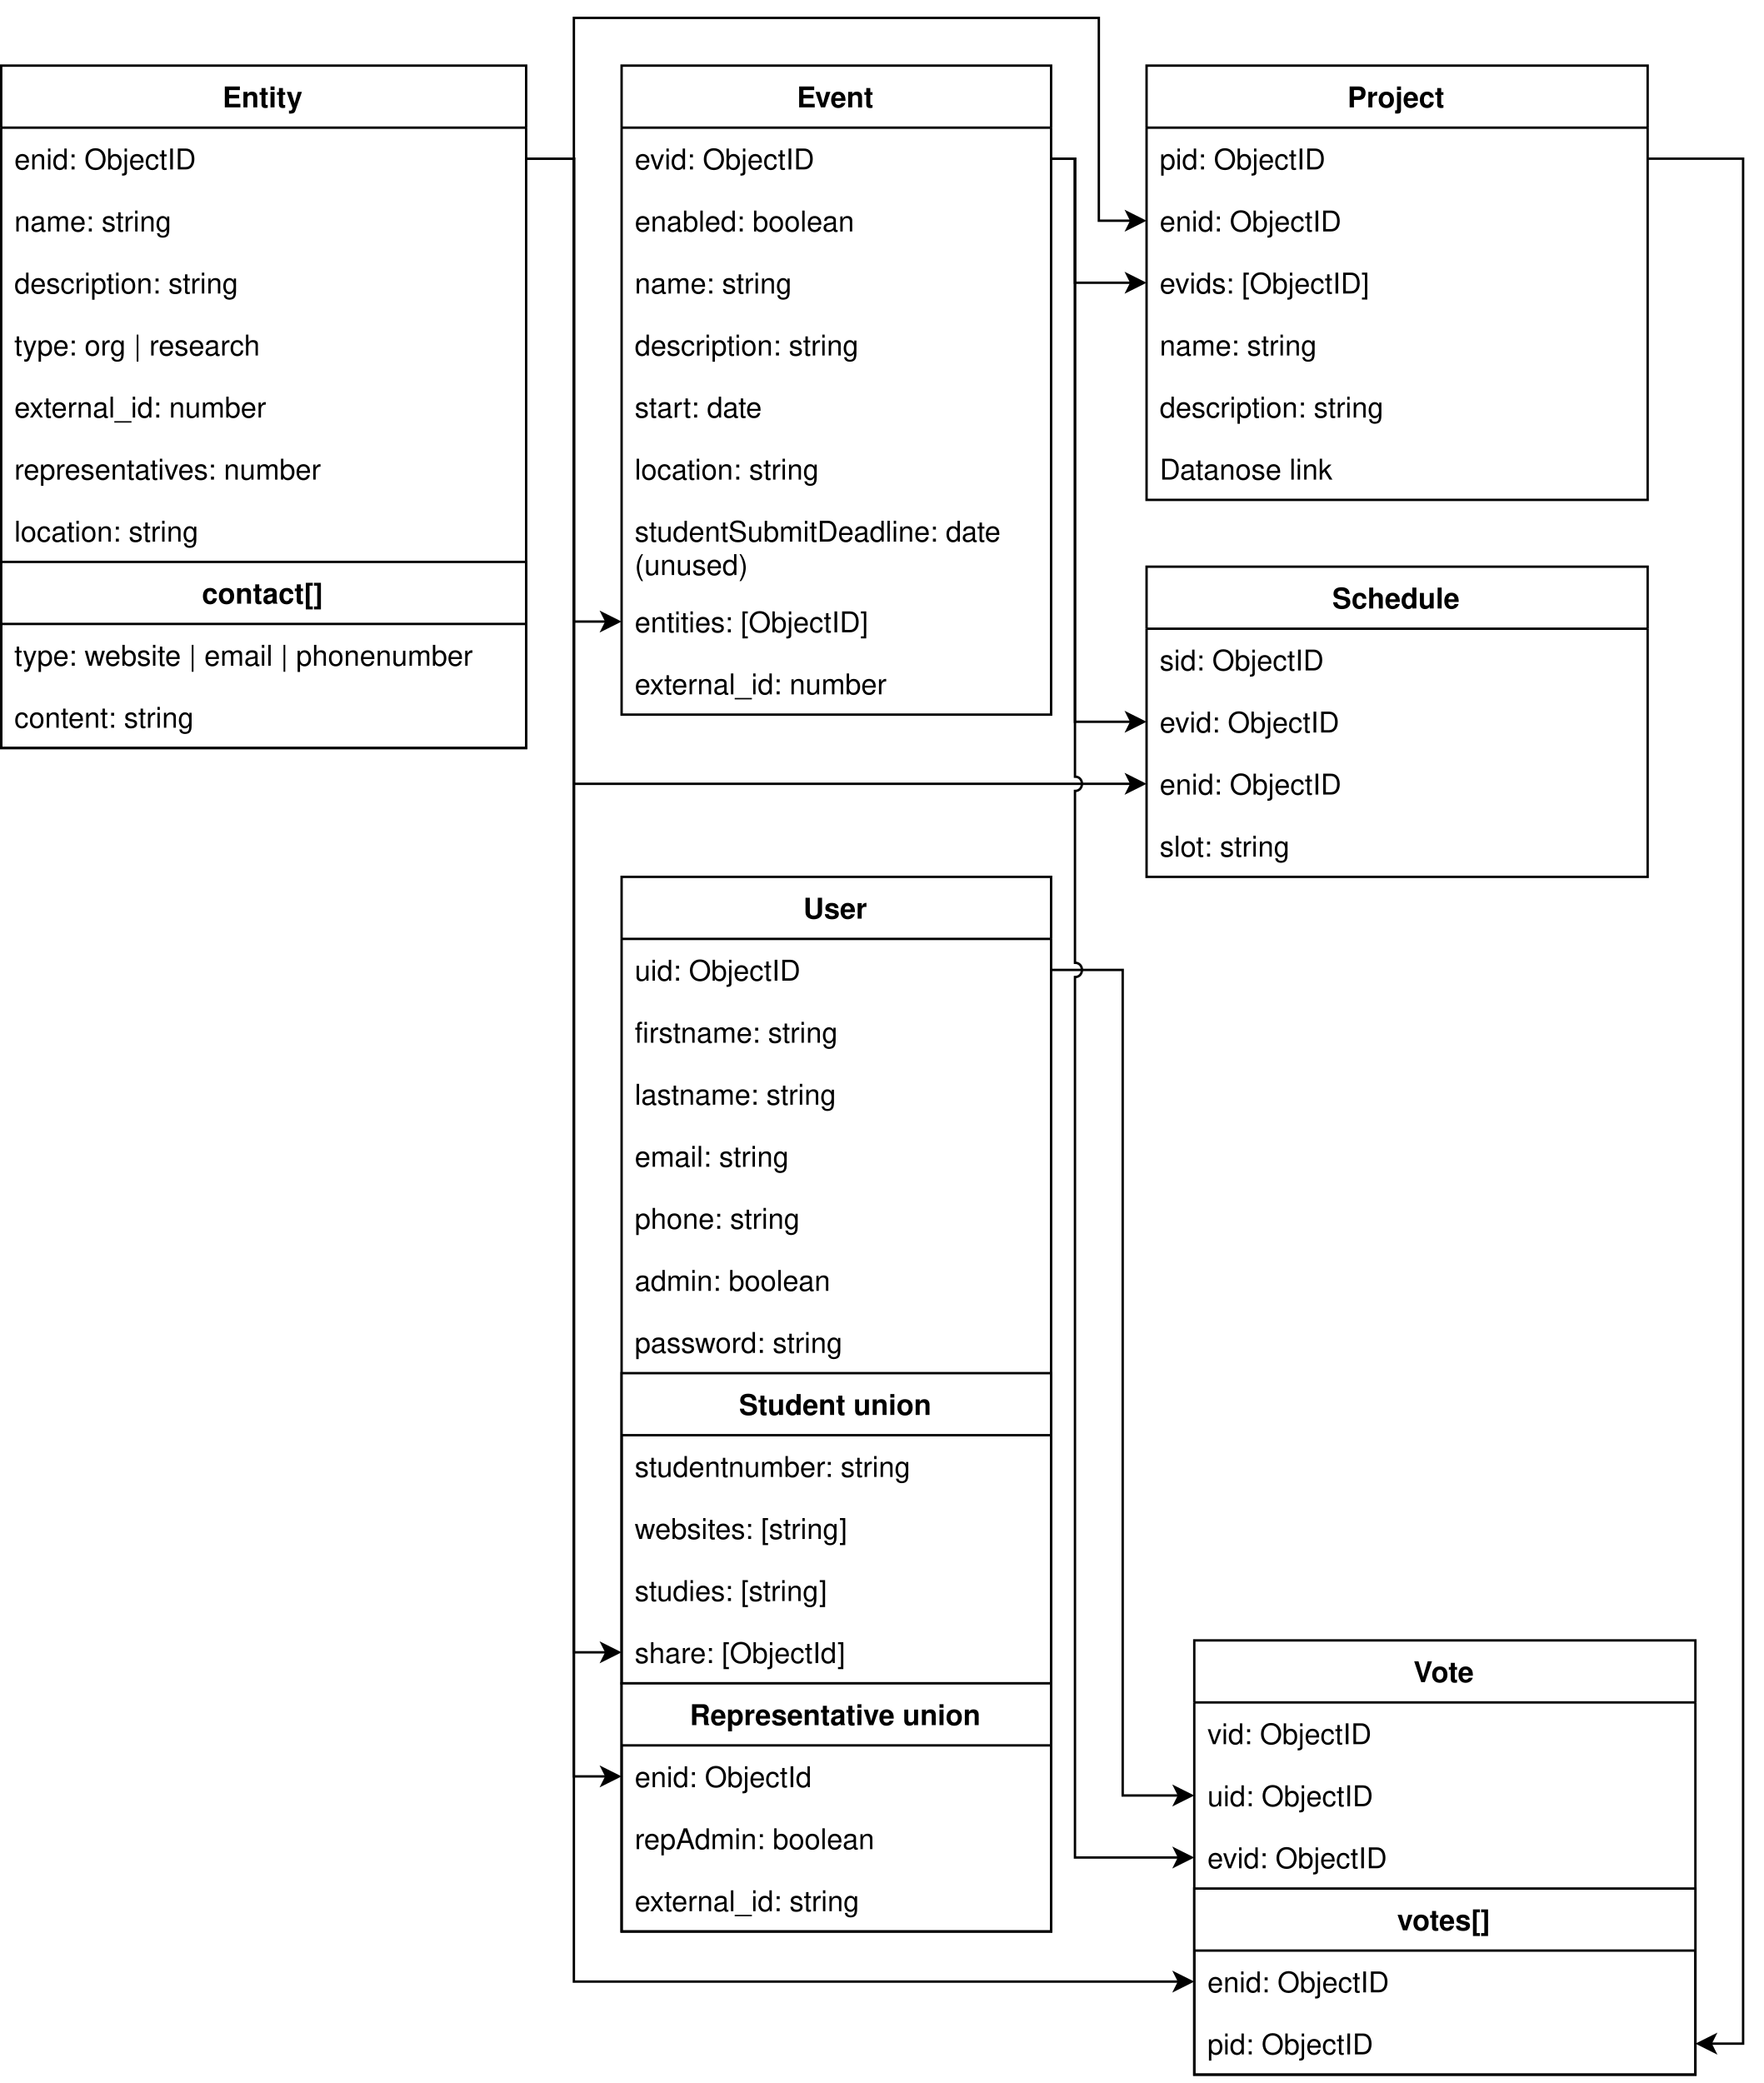
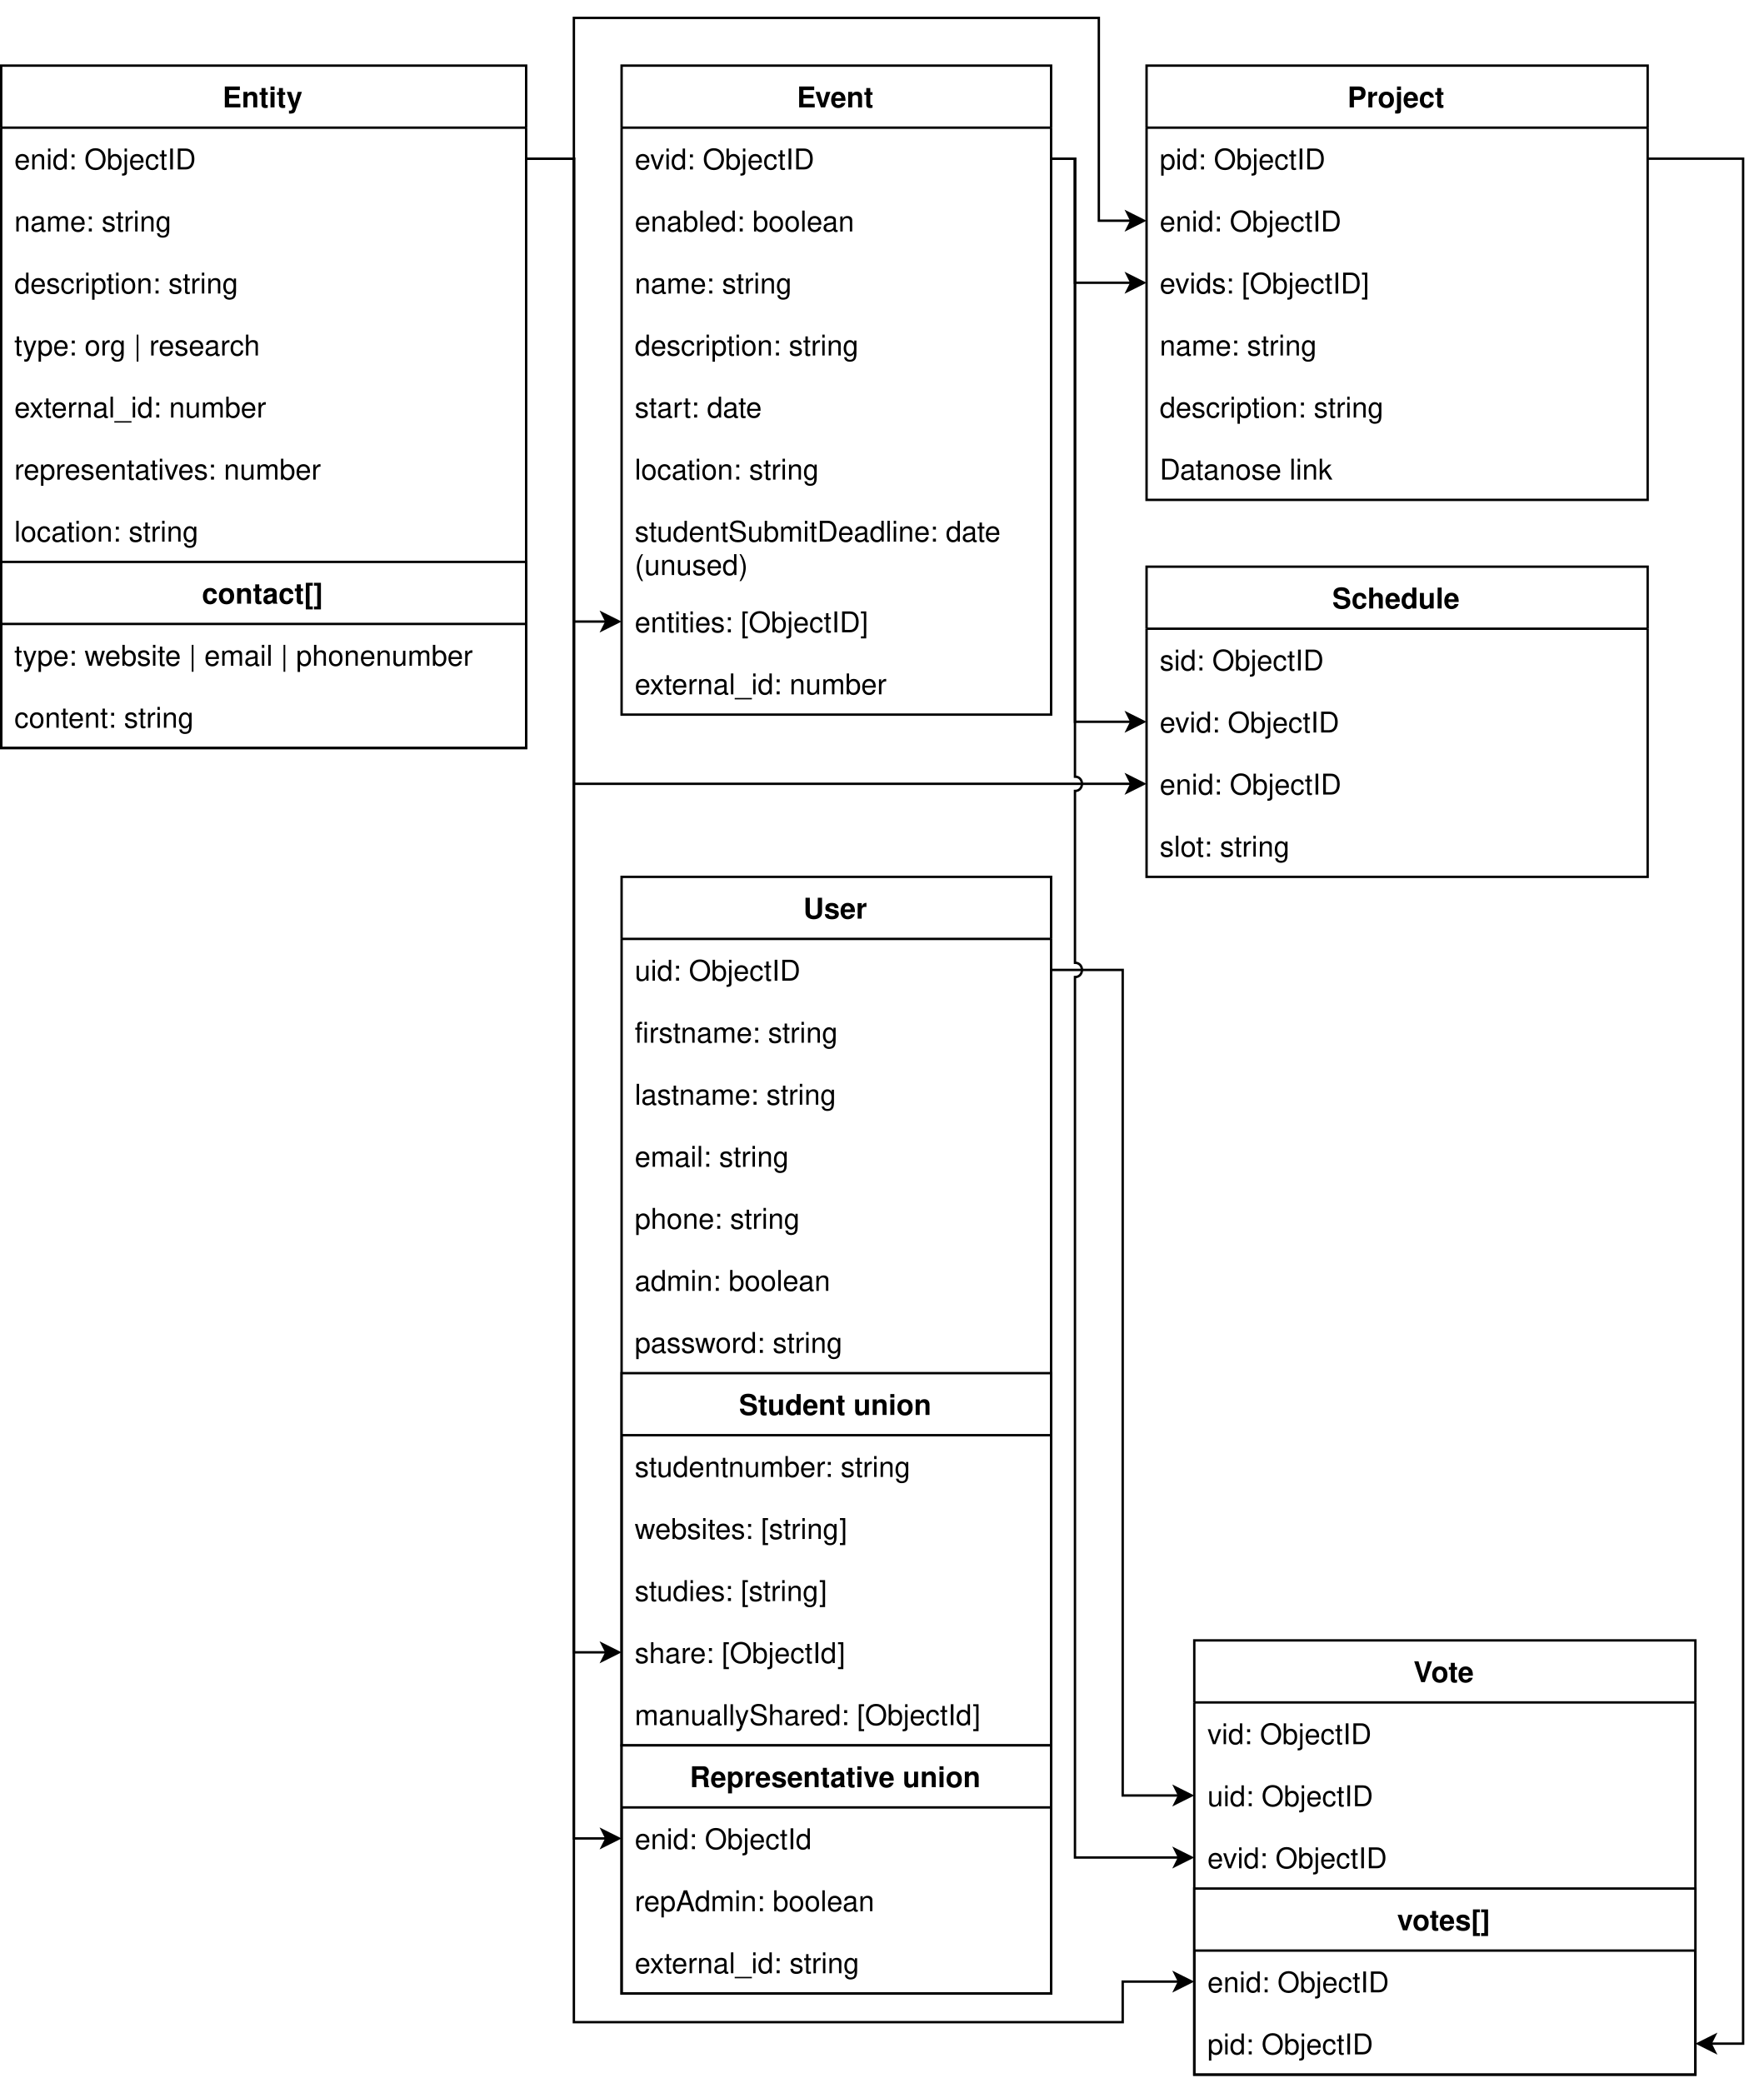
- <svg xmlns="http://www.w3.org/2000/svg" version="1.1" width="739px" height="873px" viewBox="-0.5 -0.5 739 873" content="&lt;mxfile host=&quot;app.diagrams.net&quot; modified=&quot;2023-01-10T12:25:23.133Z&quot; agent=&quot;5.0 (X11; Linux x86_64) AppleWebKit/537.36 (KHTML, like Gecko) Chrome/108.0.0.0 Safari/537.36&quot; version=&quot;20.8.3&quot; etag=&quot;_aowlCFO_3AllGhzzz8r&quot; type=&quot;google&quot;&gt;&lt;diagram id=&quot;UFFYGuKvF64gjEdGoEtq&quot;&gt;7V3bbuM2EP2aAO1DC+tq5zFxsm2BLLrYoO32qWAkxuKuTAoUlcT79SUlypZNJpFtSrnsAAFijilR5BmSM0cz9EkwXz78xlGRfWQpzk/8SfpwElyc+L4/9Tz5T0lWjWQaTxvBgpO0EXkbwTX5jrVwoqUVSXG5VVEwlgtSbAsTRilOxJYMcc7ut6vdsny71QItsCG4TlBuSv8hqcga6cyfbuS/Y7LI2pa9+LT5ZonayronZYZSdt8RBZcnwZwzJppPy4c5ztXgtePSXPfhkW/XD8YxFX0u8JsL7lBe6b5dUkHESj+dWLVdLu/JMkdUls5vGRXX+htPllFOFlR+TmSbmEvBHeaCyNE6018IVkhpkpE8vUIrVqknKwVKvrWl84xx8l3eFuX6nvJrLjTwfrxV41pdKcUTKeW4lHU+td31dkQf0cNWxStUCi1IWJ6joiQ3624sEV8Qes6EYEtdSQ+O7A5+eHSAvTVsUt8xW2LB5fBN9AW/+KGGWut6EOjy/UZz1uqQdbTGn8VaY7W2LtY3X7f3WWo3ogvZh3WDUbzTnme2N7U1t9MayiWYFAl8ziqall0tkh86Xd2Iat2y61lg6Bmm6rszKfzz5qvsxh8Xhs7JURe1LnD2Dc9ZzqRyXVDWKCHJ8x1Rq4c5vhWPamFZoITQxVVd5yLcSD7roVAiJq+9zet5mZE0xVRpEBNIoEZdlG4UjFBRj1V0Lv/kiM4nv0YnkXzwuSx7m7L8U9W5mDMq+4JIrTlY6uI9VvrYT818u5qtttF7Vqme0KkteJ/AMjSwpGiJGyxl/+RYApKHIxn54yEZGUjKbTXhpBCEUQDUDaDT2XiAxgagYlXoqcm4hHFyMpU3mcjtECOeZIDr4bh6k3A8YKfm/vlQ78/5f+02SqvljTS/ANHDEe1tmjlAdGYgynGh5qW0cQW5U+4NoOoE1WhE2+jUQDVnCYLt1CGcsxENpNZ36uCZKCc0EfVYmC4LuMkH+i+TnlZSa029B6e4pcGs5to9vimJwGuTDS8RydelIpMrAewNPdiZydN6N+Le4Jlkm1pM6keFvcEJnGM6z57JaV3eqQeFPcENdeo/T5x6Mxu4U/8d7REm24bvgDnda80I9t0C7GrlYs0wGTdM1dBoQG8YyzGigOcReFr2gOHwNAk34MIdYmnhTofD0uTYgA13D6mNNh0OU5Nlq82jBs0UKf8KsDwcy94mmQssgVsbHlALVzoYoL5JrpWikuMkrqubJRGyc2lOKO5OVtmsssuD858qWpU4/RngPgZuC5dqhTt4gnXrDbfJdmEVa0TaVx1yANYOjYVaBWD38Gn8ERdm3+S14OXkAJiGY67NgYEVThe45a5kVzO2YBLhy41UDmBFU+XK1sO3qXPFFDA1U/QVC7HS5BSqBFP0lFi21BV+IOJL5/O/6lZyiJvSRctI1YVVW6Cya1+6hc5Vqri5rC611zX9U53aAqRkFU+0SI+BNBgXuB3b/iwWx3n9Infr9kdhYlJBnzhTC6aBFVCOB1KOfYI1PcucW++k+3GOfdobn3O0xIUVQDnu9Qo7fHopt7x1smmVk5XcpKgg9NYpmraXToOhaQkEuyMpWNCuQbVFbQ4GqslSAYvsEEtrpOZgYJo0FdDIA2Da1zJzgWlgMlUXcnAoK5UtlxP6DbA8BktbhOZgWHoGVj+eZ9tGFWy5tlMTuGNd2/rSM87RqlNBa9/mzp+UoOMUeTtOkc6e/NCzfqifaKMQzRMc6g4FPmiMlQuJX1phnlOQnUieRxVoN9Jo3/qnkVuFMyPLrpMMp1Vuvq4EpscN0xOFfZme1hh4D0xPYFKKJXAD+5g2wd7BZcNZNpbgMggVdInmmExPALzdwGiOSfEEJm9X5uqQD6ADnGA5KsXTRkP80A6BzYVsd6A370LGE8cW/SlojM2FDN6KCxkHbjmF0GQU/yotATLg3h3o3u3M56npbVljZ8LQf0az3pB3F5oRdxVYkPtYHeHe2aODRWS1itkB85bwUsCbQoeAjpk7FJosX44AT6d4jpk/FFoyNeucfQDTDZijZg6Flhi4jFGYms7QHDN3KDTJNJQuCYWsW2dwjpk5FJpsWoHK8p7xFOanK0D75gY5AdSMgLtuUsGksKIqcAo8Y1dOi+WoJSuw+77p3Pf+Azu/Zhyezi7UuUiwUPTVp9nT+jTiwh+ZtJk+J2sTAa0hhfjno1Ad0xOOTJ5KTVUCoDoGdUx3uFWgLqiZfNTdTIUUQD0O1FHd4sgkrT5vHVsL9pprey0I+tprrSK8h3PPIgubthv+ksK68ZReRa/n3LPIZNM4Ls6AgnEJ6KgmmyU6bffMB/CtjoZ0VINtakAFMSqdnegljnyITF7sb2Y5tAyMq8cm2DNhIju2z+npj3jeQ2RSZRA3vt8yvjdFNlhwamxSZBD04xLMMZMAYsuZaTA1XaI5ZhJAbFJid0xR1/BbIvtt6s9g2jsZ4D39mEgMP7F57FLRzM/XsYub9BccweUSzFF38ciA6rV71p5zz7o9VK7rWscv6FrH8ZsDZRy6w39BTICCsmLS7u2vPk3K8/TZFa7ypGJItdzk8WypxOQFp+m7z2b8Wi2LtjuIJ/1gsmXExv0pydedEetNZkdlQMoiZyrhfVOdoyL7yFKsavwP&lt;/diagram&gt;&lt;/mxfile&gt;">
+ <svg xmlns="http://www.w3.org/2000/svg" version="1.1" width="739px" height="873px" viewBox="-0.5 -0.5 739 873" style="background-color: rgb(255, 255, 255);">
  <defs>
    <clipPath id="mx-clip-4-58-212-26-0">
      <rect x="4" y="58" width="212" height="26" />
    </clipPath>
    <clipPath id="mx-clip-4-84-212-26-0">
      <rect x="4" y="84" width="212" height="26" />
    </clipPath>
    <clipPath id="mx-clip-4-110-212-26-0">
      <rect x="4" y="110" width="212" height="26" />
    </clipPath>
    <clipPath id="mx-clip-4-136-212-26-0">
      <rect x="4" y="136" width="212" height="26" />
    </clipPath>
    <clipPath id="mx-clip-4-162-212-26-0">
      <rect x="4" y="162" width="212" height="26" />
    </clipPath>
    <clipPath id="mx-clip-4-188-212-26-0">
      <rect x="4" y="188" width="212" height="26" />
    </clipPath>
    <clipPath id="mx-clip-4-214-212-26-0">
      <rect x="4" y="214" width="212" height="26" />
    </clipPath>
    <clipPath id="mx-clip-4-266-212-26-0">
      <rect x="4" y="266" width="212" height="26" />
    </clipPath>
    <clipPath id="mx-clip-4-292-212-26-0">
      <rect x="4" y="292" width="212" height="26" />
    </clipPath>
    <clipPath id="mx-clip-264-58-172-26-0">
      <rect x="264" y="58" width="172" height="26" />
    </clipPath>
    <clipPath id="mx-clip-264-84-172-26-0">
      <rect x="264" y="84" width="172" height="26" />
    </clipPath>
    <clipPath id="mx-clip-264-110-172-26-0">
      <rect x="264" y="110" width="172" height="26" />
    </clipPath>
    <clipPath id="mx-clip-264-136-172-26-0">
      <rect x="264" y="136" width="172" height="26" />
    </clipPath>
    <clipPath id="mx-clip-264-162-172-26-0">
      <rect x="264" y="162" width="172" height="26" />
    </clipPath>
    <clipPath id="mx-clip-264-188-172-26-0">
      <rect x="264" y="188" width="172" height="26" />
    </clipPath>
    <clipPath id="mx-clip-264-214-172-38-0">
      <rect x="264" y="214" width="172" height="38" />
    </clipPath>
    <clipPath id="mx-clip-264-252-172-26-0">
      <rect x="264" y="252" width="172" height="26" />
    </clipPath>
    <clipPath id="mx-clip-264-278-172-26-0">
      <rect x="264" y="278" width="172" height="26" />
    </clipPath>
    <clipPath id="mx-clip-484-58-202-26-0">
      <rect x="484" y="58" width="202" height="26" />
    </clipPath>
    <clipPath id="mx-clip-484-84-202-26-0">
      <rect x="484" y="84" width="202" height="26" />
    </clipPath>
    <clipPath id="mx-clip-484-110-202-26-0">
      <rect x="484" y="110" width="202" height="26" />
    </clipPath>
    <clipPath id="mx-clip-484-136-202-26-0">
      <rect x="484" y="136" width="202" height="26" />
    </clipPath>
    <clipPath id="mx-clip-484-162-202-26-0">
      <rect x="484" y="162" width="202" height="26" />
    </clipPath>
    <clipPath id="mx-clip-484-188-202-26-0">
      <rect x="484" y="188" width="202" height="26" />
    </clipPath>
    <clipPath id="mx-clip-484-268-202-26-0">
      <rect x="484" y="268" width="202" height="26" />
    </clipPath>
    <clipPath id="mx-clip-484-294-202-26-0">
      <rect x="484" y="294" width="202" height="26" />
    </clipPath>
    <clipPath id="mx-clip-484-320-202-26-0">
      <rect x="484" y="320" width="202" height="26" />
    </clipPath>
    <clipPath id="mx-clip-484-346-202-26-0">
      <rect x="484" y="346" width="202" height="26" />
    </clipPath>
    <clipPath id="mx-clip-264-398-172-26-0">
      <rect x="264" y="398" width="172" height="26" />
    </clipPath>
    <clipPath id="mx-clip-264-424-172-26-0">
      <rect x="264" y="424" width="172" height="26" />
    </clipPath>
    <clipPath id="mx-clip-264-450-172-26-0">
      <rect x="264" y="450" width="172" height="26" />
    </clipPath>
    <clipPath id="mx-clip-264-476-172-26-0">
      <rect x="264" y="476" width="172" height="26" />
    </clipPath>
    <clipPath id="mx-clip-264-502-172-26-0">
      <rect x="264" y="502" width="172" height="26" />
    </clipPath>
    <clipPath id="mx-clip-264-528-172-26-0">
      <rect x="264" y="528" width="172" height="26" />
    </clipPath>
    <clipPath id="mx-clip-264-554-172-26-0">
      <rect x="264" y="554" width="172" height="26" />
    </clipPath>
    <clipPath id="mx-clip-264-606-172-26-0">
      <rect x="264" y="606" width="172" height="26" />
    </clipPath>
    <clipPath id="mx-clip-264-632-172-26-0">
      <rect x="264" y="632" width="172" height="26" />
    </clipPath>
    <clipPath id="mx-clip-264-658-172-26-0">
      <rect x="264" y="658" width="172" height="26" />
    </clipPath>
    <clipPath id="mx-clip-264-684-172-26-0">
      <rect x="264" y="684" width="172" height="26" />
    </clipPath>
-     <clipPath id="mx-clip-264-736-172-26-0">
-       <rect x="264" y="736" width="172" height="26" />
+     <clipPath id="mx-clip-264-710-172-26-0">
+       <rect x="264" y="710" width="172" height="26" />
    </clipPath>
    <clipPath id="mx-clip-264-762-172-26-0">
      <rect x="264" y="762" width="172" height="26" />
    </clipPath>
    <clipPath id="mx-clip-264-788-172-26-0">
      <rect x="264" y="788" width="172" height="26" />
+     </clipPath>
+     <clipPath id="mx-clip-264-814-172-26-0">
+       <rect x="264" y="814" width="172" height="26" />
    </clipPath>
    <clipPath id="mx-clip-504-718-202-26-0">
      <rect x="504" y="718" width="202" height="26" />
    </clipPath>
    <clipPath id="mx-clip-504-744-202-26-0">
      <rect x="504" y="744" width="202" height="26" />
    </clipPath>
    <clipPath id="mx-clip-504-770-202-26-0">
      <rect x="504" y="770" width="202" height="26" />
    </clipPath>
    <clipPath id="mx-clip-504-822-202-26-0">
      <rect x="504" y="822" width="202" height="26" />
    </clipPath>
    <clipPath id="mx-clip-504-848-202-26-0">
      <rect x="504" y="848" width="202" height="26" />
    </clipPath>
  </defs>
  <g>
    <path d="M 0 53 L 0 27 L 220 27 L 220 53" fill="rgb(255, 255, 255)" stroke="rgb(0, 0, 0)" stroke-miterlimit="10" pointer-events="all" />
    <path d="M 0 53 L 0 313 L 220 313 L 220 53" fill="none" stroke="rgb(0, 0, 0)" stroke-miterlimit="10" pointer-events="none" />
    <path d="M 0 53 L 220 53" fill="none" stroke="rgb(0, 0, 0)" stroke-miterlimit="10" pointer-events="none" />
    <g fill="rgb(0, 0, 0)" font-family="Helvetica" font-weight="bold" pointer-events="none" text-anchor="middle" font-size="12px">
      <text x="109.5" y="44.5">Entity</text>
    </g>
    <g fill="rgb(0, 0, 0)" font-family="Helvetica" pointer-events="none" clip-path="url(#mx-clip-4-58-212-26-0)" font-size="12px">
      <text x="5.5" y="70.5">enid: ObjectID</text>
    </g>
    <g fill="rgb(0, 0, 0)" font-family="Helvetica" pointer-events="none" clip-path="url(#mx-clip-4-84-212-26-0)" font-size="12px">
      <text x="5.5" y="96.5">name: string</text>
    </g>
    <g fill="rgb(0, 0, 0)" font-family="Helvetica" pointer-events="none" clip-path="url(#mx-clip-4-110-212-26-0)" font-size="12px">
      <text x="5.5" y="122.5">description: string</text>
    </g>
    <g fill="rgb(0, 0, 0)" font-family="Helvetica" pointer-events="none" clip-path="url(#mx-clip-4-136-212-26-0)" font-size="12px">
      <text x="5.5" y="148.5">type: org | research</text>
    </g>
    <g fill="rgb(0, 0, 0)" font-family="Helvetica" pointer-events="none" clip-path="url(#mx-clip-4-162-212-26-0)" font-size="12px">
      <text x="5.5" y="174.5">external_id: number</text>
    </g>
    <g fill="rgb(0, 0, 0)" font-family="Helvetica" pointer-events="none" clip-path="url(#mx-clip-4-188-212-26-0)" font-size="12px">
      <text x="5.5" y="200.5">representatives: number</text>
    </g>
    <g fill="rgb(0, 0, 0)" font-family="Helvetica" pointer-events="none" clip-path="url(#mx-clip-4-214-212-26-0)" font-size="12px">
      <text x="5.5" y="226.5">location: string</text>
    </g>
    <path d="M 0 261 L 0 235 L 220 235 L 220 261" fill="rgb(255, 255, 255)" stroke="rgb(0, 0, 0)" stroke-miterlimit="10" pointer-events="none" />
    <path d="M 0 261 L 0 313 L 220 313 L 220 261" fill="none" stroke="rgb(0, 0, 0)" stroke-miterlimit="10" pointer-events="none" />
    <path d="M 0 261 L 220 261" fill="none" stroke="rgb(0, 0, 0)" stroke-miterlimit="10" pointer-events="none" />
    <g fill="rgb(0, 0, 0)" font-family="Helvetica" font-weight="bold" pointer-events="none" text-anchor="middle" font-size="12px">
      <text x="109.5" y="252.5">contact[]</text>
    </g>
    <g fill="rgb(0, 0, 0)" font-family="Helvetica" pointer-events="none" clip-path="url(#mx-clip-4-266-212-26-0)" font-size="12px">
      <text x="5.5" y="278.5">type: website | email | phonenumber</text>
    </g>
    <g fill="rgb(0, 0, 0)" font-family="Helvetica" pointer-events="none" clip-path="url(#mx-clip-4-292-212-26-0)" font-size="12px">
      <text x="5.5" y="304.5">content: string</text>
    </g>
    <path d="M 260 53 L 260 27 L 440 27 L 440 53" fill="rgb(255, 255, 255)" stroke="rgb(0, 0, 0)" stroke-miterlimit="10" pointer-events="none" />
    <path d="M 260 53 L 260 299 L 440 299 L 440 53" fill="none" stroke="rgb(0, 0, 0)" stroke-miterlimit="10" pointer-events="none" />
    <path d="M 260 53 L 440 53" fill="none" stroke="rgb(0, 0, 0)" stroke-miterlimit="10" pointer-events="none" />
    <g fill="rgb(0, 0, 0)" font-family="Helvetica" font-weight="bold" pointer-events="none" text-anchor="middle" font-size="12px">
      <text x="349.5" y="44.5">Event</text>
    </g>
    <g fill="rgb(0, 0, 0)" font-family="Helvetica" pointer-events="none" clip-path="url(#mx-clip-264-58-172-26-0)" font-size="12px">
      <text x="265.5" y="70.5">evid: ObjectID</text>
    </g>
    <g fill="rgb(0, 0, 0)" font-family="Helvetica" pointer-events="none" clip-path="url(#mx-clip-264-84-172-26-0)" font-size="12px">
      <text x="265.5" y="96.5">enabled: boolean</text>
    </g>
    <g fill="rgb(0, 0, 0)" font-family="Helvetica" pointer-events="none" clip-path="url(#mx-clip-264-110-172-26-0)" font-size="12px">
      <text x="265.5" y="122.5">name: string</text>
    </g>
    <g fill="rgb(0, 0, 0)" font-family="Helvetica" pointer-events="none" clip-path="url(#mx-clip-264-136-172-26-0)" font-size="12px">
      <text x="265.5" y="148.5">description: string</text>
    </g>
    <g fill="rgb(0, 0, 0)" font-family="Helvetica" pointer-events="none" clip-path="url(#mx-clip-264-162-172-26-0)" font-size="12px">
      <text x="265.5" y="174.5">start: date</text>
    </g>
    <g fill="rgb(0, 0, 0)" font-family="Helvetica" pointer-events="none" clip-path="url(#mx-clip-264-188-172-26-0)" font-size="12px">
      <text x="265.5" y="200.5">location: string</text>
    </g>
    <g fill="rgb(0, 0, 0)" font-family="Helvetica" pointer-events="none" clip-path="url(#mx-clip-264-214-172-38-0)" font-size="12px">
      <text x="265.5" y="226.5">studentSubmitDeadline: date</text>
      <text x="265.5" y="240.5">(unused)</text>
    </g>
    <g fill="rgb(0, 0, 0)" font-family="Helvetica" pointer-events="none" clip-path="url(#mx-clip-264-252-172-26-0)" font-size="12px">
      <text x="265.5" y="264.5">entities: [ObjectID]</text>
    </g>
    <g fill="rgb(0, 0, 0)" font-family="Helvetica" pointer-events="none" clip-path="url(#mx-clip-264-278-172-26-0)" font-size="12px">
      <text x="265.5" y="290.5">external_id: number</text>
    </g>
    <path d="M 220 66 L 240 66 L 240 260 L 253.63 260" fill="none" stroke="rgb(0, 0, 0)" stroke-miterlimit="10" pointer-events="none" />
    <path d="M 258.88 260 L 251.88 263.5 L 253.63 260 L 251.88 256.5 Z" fill="rgb(0, 0, 0)" stroke="rgb(0, 0, 0)" stroke-miterlimit="10" pointer-events="none" />
    <path d="M 480 53 L 480 27 L 690 27 L 690 53" fill="rgb(255, 255, 255)" stroke="rgb(0, 0, 0)" stroke-miterlimit="10" pointer-events="none" />
    <path d="M 480 53 L 480 209 L 690 209 L 690 53" fill="none" stroke="rgb(0, 0, 0)" stroke-miterlimit="10" pointer-events="none" />
    <path d="M 480 53 L 690 53" fill="none" stroke="rgb(0, 0, 0)" stroke-miterlimit="10" pointer-events="none" />
    <g fill="rgb(0, 0, 0)" font-family="Helvetica" font-weight="bold" pointer-events="none" text-anchor="middle" font-size="12px">
      <text x="584.5" y="44.5">Project</text>
    </g>
    <g fill="rgb(0, 0, 0)" font-family="Helvetica" pointer-events="none" clip-path="url(#mx-clip-484-58-202-26-0)" font-size="12px">
      <text x="485.5" y="70.5">pid: ObjectID</text>
    </g>
    <g fill="rgb(0, 0, 0)" font-family="Helvetica" pointer-events="none" clip-path="url(#mx-clip-484-84-202-26-0)" font-size="12px">
      <text x="485.5" y="96.5">enid: ObjectID</text>
    </g>
    <g fill="rgb(0, 0, 0)" font-family="Helvetica" pointer-events="none" clip-path="url(#mx-clip-484-110-202-26-0)" font-size="12px">
      <text x="485.5" y="122.5">evids: [ObjectID]</text>
    </g>
    <g fill="rgb(0, 0, 0)" font-family="Helvetica" pointer-events="none" clip-path="url(#mx-clip-484-136-202-26-0)" font-size="12px">
      <text x="485.5" y="148.5">name: string</text>
    </g>
    <g fill="rgb(0, 0, 0)" font-family="Helvetica" pointer-events="none" clip-path="url(#mx-clip-484-162-202-26-0)" font-size="12px">
      <text x="485.5" y="174.5">description: string</text>
    </g>
    <g fill="rgb(0, 0, 0)" font-family="Helvetica" pointer-events="none" clip-path="url(#mx-clip-484-188-202-26-0)" font-size="12px">
      <text x="485.5" y="200.5">Datanose link</text>
    </g>
    <path d="M 440 66 L 450 66 L 450 118 L 473.63 118" fill="none" stroke="rgb(0, 0, 0)" stroke-miterlimit="10" pointer-events="none" />
    <path d="M 478.88 118 L 471.88 121.5 L 473.63 118 L 471.88 114.5 Z" fill="rgb(0, 0, 0)" stroke="rgb(0, 0, 0)" stroke-miterlimit="10" pointer-events="none" />
    <path d="M 220 66 L 240 66 L 240 7 L 460 7 L 460 92 L 473.63 92" fill="none" stroke="rgb(0, 0, 0)" stroke-miterlimit="10" pointer-events="none" />
    <path d="M 478.88 92 L 471.88 95.5 L 473.63 92 L 471.88 88.5 Z" fill="rgb(0, 0, 0)" stroke="rgb(0, 0, 0)" stroke-miterlimit="10" pointer-events="none" />
    <path d="M 480 263 L 480 237 L 690 237 L 690 263" fill="rgb(255, 255, 255)" stroke="rgb(0, 0, 0)" stroke-miterlimit="10" pointer-events="none" />
    <path d="M 480 263 L 480 367 L 690 367 L 690 263" fill="none" stroke="rgb(0, 0, 0)" stroke-miterlimit="10" pointer-events="none" />
    <path d="M 480 263 L 690 263" fill="none" stroke="rgb(0, 0, 0)" stroke-miterlimit="10" pointer-events="none" />
    <g fill="rgb(0, 0, 0)" font-family="Helvetica" font-weight="bold" pointer-events="none" text-anchor="middle" font-size="12px">
      <text x="584.5" y="254.5">Schedule</text>
    </g>
    <g fill="rgb(0, 0, 0)" font-family="Helvetica" pointer-events="none" clip-path="url(#mx-clip-484-268-202-26-0)" font-size="12px">
      <text x="485.5" y="280.5">sid: ObjectID</text>
    </g>
    <g fill="rgb(0, 0, 0)" font-family="Helvetica" pointer-events="none" clip-path="url(#mx-clip-484-294-202-26-0)" font-size="12px">
      <text x="485.5" y="306.5">evid: ObjectID</text>
    </g>
    <g fill="rgb(0, 0, 0)" font-family="Helvetica" pointer-events="none" clip-path="url(#mx-clip-484-320-202-26-0)" font-size="12px">
      <text x="485.5" y="332.5">enid: ObjectID</text>
    </g>
    <g fill="rgb(0, 0, 0)" font-family="Helvetica" pointer-events="none" clip-path="url(#mx-clip-484-346-202-26-0)" font-size="12px">
      <text x="485.5" y="358.5">slot: string</text>
    </g>
    <path d="M 440 66 L 450 66 L 450 302 L 473.63 302" fill="none" stroke="rgb(0, 0, 0)" stroke-miterlimit="10" pointer-events="none" />
    <path d="M 478.88 302 L 471.88 305.5 L 473.63 302 L 471.88 298.5 Z" fill="rgb(0, 0, 0)" stroke="rgb(0, 0, 0)" stroke-miterlimit="10" pointer-events="none" />
    <path d="M 220 66 L 240 66 L 240 328 L 473.63 328" fill="none" stroke="rgb(0, 0, 0)" stroke-miterlimit="10" pointer-events="none" />
    <path d="M 478.88 328 L 471.88 331.5 L 473.63 328 L 471.88 324.5 Z" fill="rgb(0, 0, 0)" stroke="rgb(0, 0, 0)" stroke-miterlimit="10" pointer-events="none" />
    <path d="M 260 393 L 260 367 L 440 367 L 440 393" fill="rgb(255, 255, 255)" stroke="rgb(0, 0, 0)" stroke-miterlimit="10" pointer-events="none" />
-     <path d="M 260 393 L 260 809 L 440 809 L 440 393" fill="none" stroke="rgb(0, 0, 0)" stroke-miterlimit="10" pointer-events="none" />
+     <path d="M 260 393 L 260 835 L 440 835 L 440 393" fill="none" stroke="rgb(0, 0, 0)" stroke-miterlimit="10" pointer-events="none" />
    <path d="M 260 393 L 440 393" fill="none" stroke="rgb(0, 0, 0)" stroke-miterlimit="10" pointer-events="none" />
    <g fill="rgb(0, 0, 0)" font-family="Helvetica" font-weight="bold" pointer-events="none" text-anchor="middle" font-size="12px">
      <text x="349.5" y="384.5">User</text>
    </g>
    <g fill="rgb(0, 0, 0)" font-family="Helvetica" pointer-events="none" clip-path="url(#mx-clip-264-398-172-26-0)" font-size="12px">
      <text x="265.5" y="410.5">uid: ObjectID</text>
    </g>
    <g fill="rgb(0, 0, 0)" font-family="Helvetica" pointer-events="none" clip-path="url(#mx-clip-264-424-172-26-0)" font-size="12px">
      <text x="265.5" y="436.5">firstname: string</text>
    </g>
    <g fill="rgb(0, 0, 0)" font-family="Helvetica" pointer-events="none" clip-path="url(#mx-clip-264-450-172-26-0)" font-size="12px">
      <text x="265.5" y="462.5">lastname: string</text>
    </g>
    <g fill="rgb(0, 0, 0)" font-family="Helvetica" pointer-events="none" clip-path="url(#mx-clip-264-476-172-26-0)" font-size="12px">
      <text x="265.5" y="488.5">email: string</text>
    </g>
    <g fill="rgb(0, 0, 0)" font-family="Helvetica" pointer-events="none" clip-path="url(#mx-clip-264-502-172-26-0)" font-size="12px">
      <text x="265.5" y="514.5">phone: string</text>
    </g>
    <g fill="rgb(0, 0, 0)" font-family="Helvetica" pointer-events="none" clip-path="url(#mx-clip-264-528-172-26-0)" font-size="12px">
      <text x="265.5" y="540.5">admin: boolean</text>
    </g>
    <g fill="rgb(0, 0, 0)" font-family="Helvetica" pointer-events="none" clip-path="url(#mx-clip-264-554-172-26-0)" font-size="12px">
      <text x="265.5" y="566.5">password: string</text>
    </g>
    <path d="M 260 601 L 260 575 L 440 575 L 440 601" fill="rgb(255, 255, 255)" stroke="rgb(0, 0, 0)" stroke-miterlimit="10" pointer-events="none" />
-     <path d="M 260 601 L 260 705 L 440 705 L 440 601" fill="none" stroke="rgb(0, 0, 0)" stroke-miterlimit="10" pointer-events="none" />
+     <path d="M 260 601 L 260 731 L 440 731 L 440 601" fill="none" stroke="rgb(0, 0, 0)" stroke-miterlimit="10" pointer-events="none" />
    <path d="M 260 601 L 440 601" fill="none" stroke="rgb(0, 0, 0)" stroke-miterlimit="10" pointer-events="none" />
    <g fill="rgb(0, 0, 0)" font-family="Helvetica" font-weight="bold" pointer-events="none" text-anchor="middle" font-size="12px">
      <text x="349.5" y="592.5">Student union</text>
    </g>
    <g fill="rgb(0, 0, 0)" font-family="Helvetica" pointer-events="none" clip-path="url(#mx-clip-264-606-172-26-0)" font-size="12px">
      <text x="265.5" y="618.5">studentnumber: string</text>
    </g>
    <g fill="rgb(0, 0, 0)" font-family="Helvetica" pointer-events="none" clip-path="url(#mx-clip-264-632-172-26-0)" font-size="12px">
      <text x="265.5" y="644.5">websites: [string]</text>
    </g>
    <g fill="rgb(0, 0, 0)" font-family="Helvetica" pointer-events="none" clip-path="url(#mx-clip-264-658-172-26-0)" font-size="12px">
      <text x="265.5" y="670.5">studies: [string]</text>
    </g>
    <g fill="rgb(0, 0, 0)" font-family="Helvetica" pointer-events="none" clip-path="url(#mx-clip-264-684-172-26-0)" font-size="12px">
      <text x="265.5" y="696.5">share: [ObjectId]</text>
    </g>
-     <path d="M 260 731 L 260 705 L 440 705 L 440 731" fill="rgb(255, 255, 255)" stroke="rgb(0, 0, 0)" stroke-miterlimit="10" pointer-events="none" />
-     <path d="M 260 731 L 260 809 L 440 809 L 440 731" fill="none" stroke="rgb(0, 0, 0)" stroke-miterlimit="10" pointer-events="none" />
-     <path d="M 260 731 L 440 731" fill="none" stroke="rgb(0, 0, 0)" stroke-miterlimit="10" pointer-events="none" />
-     <g fill="rgb(0, 0, 0)" font-family="Helvetica" font-weight="bold" pointer-events="none" text-anchor="middle" font-size="12px">
-       <text x="349.5" y="722.5">Representative union</text>
-     </g>
-     <g fill="rgb(0, 0, 0)" font-family="Helvetica" pointer-events="none" clip-path="url(#mx-clip-264-736-172-26-0)" font-size="12px">
-       <text x="265.5" y="748.5">enid: ObjectId</text>
+     <g fill="rgb(0, 0, 0)" font-family="Helvetica" pointer-events="none" clip-path="url(#mx-clip-264-710-172-26-0)" font-size="12px">
+       <text x="265.5" y="722.5">manuallyShared: [ObjectId]</text>
+     </g>
+     <path d="M 260 757 L 260 731 L 440 731 L 440 757" fill="rgb(255, 255, 255)" stroke="rgb(0, 0, 0)" stroke-miterlimit="10" pointer-events="none" />
+     <path d="M 260 757 L 260 835 L 440 835 L 440 757" fill="none" stroke="rgb(0, 0, 0)" stroke-miterlimit="10" pointer-events="none" />
+     <path d="M 260 757 L 440 757" fill="none" stroke="rgb(0, 0, 0)" stroke-miterlimit="10" pointer-events="none" />
+     <g fill="rgb(0, 0, 0)" font-family="Helvetica" font-weight="bold" pointer-events="none" text-anchor="middle" font-size="12px">
+       <text x="349.5" y="748.5">Representative union</text>
    </g>
    <g fill="rgb(0, 0, 0)" font-family="Helvetica" pointer-events="none" clip-path="url(#mx-clip-264-762-172-26-0)" font-size="12px">
-       <text x="265.5" y="774.5">repAdmin: boolean</text>
+       <text x="265.5" y="774.5">enid: ObjectId</text>
    </g>
    <g fill="rgb(0, 0, 0)" font-family="Helvetica" pointer-events="none" clip-path="url(#mx-clip-264-788-172-26-0)" font-size="12px">
-       <text x="265.5" y="800.5">external_id: string</text>
-     </g>
-     <path d="M 220 66 L 240 66 L 240 744 L 253.63 744" fill="none" stroke="rgb(0, 0, 0)" stroke-miterlimit="10" pointer-events="none" />
-     <path d="M 258.88 744 L 251.88 747.5 L 253.63 744 L 251.88 740.5 Z" fill="rgb(0, 0, 0)" stroke="rgb(0, 0, 0)" stroke-miterlimit="10" pointer-events="none" />
+       <text x="265.5" y="800.5">repAdmin: boolean</text>
+     </g>
+     <g fill="rgb(0, 0, 0)" font-family="Helvetica" pointer-events="none" clip-path="url(#mx-clip-264-814-172-26-0)" font-size="12px">
+       <text x="265.5" y="826.5">external_id: string</text>
+     </g>
+     <path d="M 220 66 L 240 66 L 240 770 L 253.63 770" fill="none" stroke="rgb(0, 0, 0)" stroke-miterlimit="10" pointer-events="none" />
+     <path d="M 258.88 770 L 251.88 773.5 L 253.63 770 L 251.88 766.5 Z" fill="rgb(0, 0, 0)" stroke="rgb(0, 0, 0)" stroke-miterlimit="10" pointer-events="none" />
    <path d="M 500 713 L 500 687 L 710 687 L 710 713" fill="rgb(255, 255, 255)" stroke="rgb(0, 0, 0)" stroke-miterlimit="10" pointer-events="none" />
    <path d="M 500 713 L 500 869 L 710 869 L 710 713" fill="none" stroke="rgb(0, 0, 0)" stroke-miterlimit="10" pointer-events="none" />
    <path d="M 500 713 L 710 713" fill="none" stroke="rgb(0, 0, 0)" stroke-miterlimit="10" pointer-events="none" />
    <g fill="rgb(0, 0, 0)" font-family="Helvetica" font-weight="bold" pointer-events="none" text-anchor="middle" font-size="12px">
      <text x="604.5" y="704.5">Vote</text>
    </g>
    <g fill="rgb(0, 0, 0)" font-family="Helvetica" pointer-events="none" clip-path="url(#mx-clip-504-718-202-26-0)" font-size="12px">
      <text x="505.5" y="730.5">vid: ObjectID</text>
    </g>
    <g fill="rgb(0, 0, 0)" font-family="Helvetica" pointer-events="none" clip-path="url(#mx-clip-504-744-202-26-0)" font-size="12px">
      <text x="505.5" y="756.5">uid: ObjectID</text>
    </g>
    <g fill="rgb(0, 0, 0)" font-family="Helvetica" pointer-events="none" clip-path="url(#mx-clip-504-770-202-26-0)" font-size="12px">
      <text x="505.5" y="782.5">evid: ObjectID</text>
    </g>
    <path d="M 500 817 L 500 791 L 710 791 L 710 817" fill="rgb(255, 255, 255)" stroke="rgb(0, 0, 0)" stroke-miterlimit="10" pointer-events="none" />
    <path d="M 500 817 L 500 869 L 710 869 L 710 817" fill="none" stroke="rgb(0, 0, 0)" stroke-miterlimit="10" pointer-events="none" />
    <path d="M 500 817 L 710 817" fill="none" stroke="rgb(0, 0, 0)" stroke-miterlimit="10" pointer-events="none" />
    <g fill="rgb(0, 0, 0)" font-family="Helvetica" font-weight="bold" pointer-events="none" text-anchor="middle" font-size="12px">
      <text x="604.5" y="808.5">votes[]</text>
    </g>
    <g fill="rgb(0, 0, 0)" font-family="Helvetica" pointer-events="none" clip-path="url(#mx-clip-504-822-202-26-0)" font-size="12px">
      <text x="505.5" y="834.5">enid: ObjectID</text>
    </g>
    <g fill="rgb(0, 0, 0)" font-family="Helvetica" pointer-events="none" clip-path="url(#mx-clip-504-848-202-26-0)" font-size="12px">
      <text x="505.5" y="860.5">pid: ObjectID</text>
    </g>
    <path d="M 690 66 L 730 66 L 730 856 L 716.37 856" fill="none" stroke="rgb(0, 0, 0)" stroke-miterlimit="10" pointer-events="none" />
    <path d="M 711.12 856 L 718.12 852.5 L 716.37 856 L 718.12 859.5 Z" fill="rgb(0, 0, 0)" stroke="rgb(0, 0, 0)" stroke-miterlimit="10" pointer-events="none" />
    <path d="M 220 66 L 240 66 L 240 692 L 253.63 692" fill="none" stroke="rgb(0, 0, 0)" stroke-miterlimit="10" pointer-events="none" />
    <path d="M 258.88 692 L 251.88 695.5 L 253.63 692 L 251.88 688.5 Z" fill="rgb(0, 0, 0)" stroke="rgb(0, 0, 0)" stroke-miterlimit="10" pointer-events="none" />
-     <path d="M 220 66 L 240 66 L 240 830 L 493.63 830" fill="none" stroke="rgb(0, 0, 0)" stroke-miterlimit="10" pointer-events="none" />
+     <path d="M 220 66 L 240 66 L 240 847 L 470 847 L 470 830 L 493.63 830" fill="none" stroke="rgb(0, 0, 0)" stroke-miterlimit="10" pointer-events="none" />
    <path d="M 498.88 830 L 491.88 833.5 L 493.63 830 L 491.88 826.5 Z" fill="rgb(0, 0, 0)" stroke="rgb(0, 0, 0)" stroke-miterlimit="10" pointer-events="none" />
    <path d="M 440 406 L 470 406 L 470 752 L 493.63 752" fill="none" stroke="rgb(0, 0, 0)" stroke-miterlimit="10" pointer-events="none" />
    <path d="M 498.88 752 L 491.88 755.5 L 493.63 752 L 491.88 748.5 Z" fill="rgb(0, 0, 0)" stroke="rgb(0, 0, 0)" stroke-miterlimit="10" pointer-events="none" />
    <path d="M 440 66 L 450 66 L 450 325 C 453.9 325 453.9 331 450 331 L 450 331 L 450 403 C 453.9 403 453.9 409 450 409 L 450 409 L 450 778 L 493.63 778" fill="none" stroke="rgb(0, 0, 0)" stroke-miterlimit="10" pointer-events="none" />
    <path d="M 498.88 778 L 491.88 781.5 L 493.63 778 L 491.88 774.5 Z" fill="rgb(0, 0, 0)" stroke="rgb(0, 0, 0)" stroke-miterlimit="10" pointer-events="none" />
  </g>
</svg>
